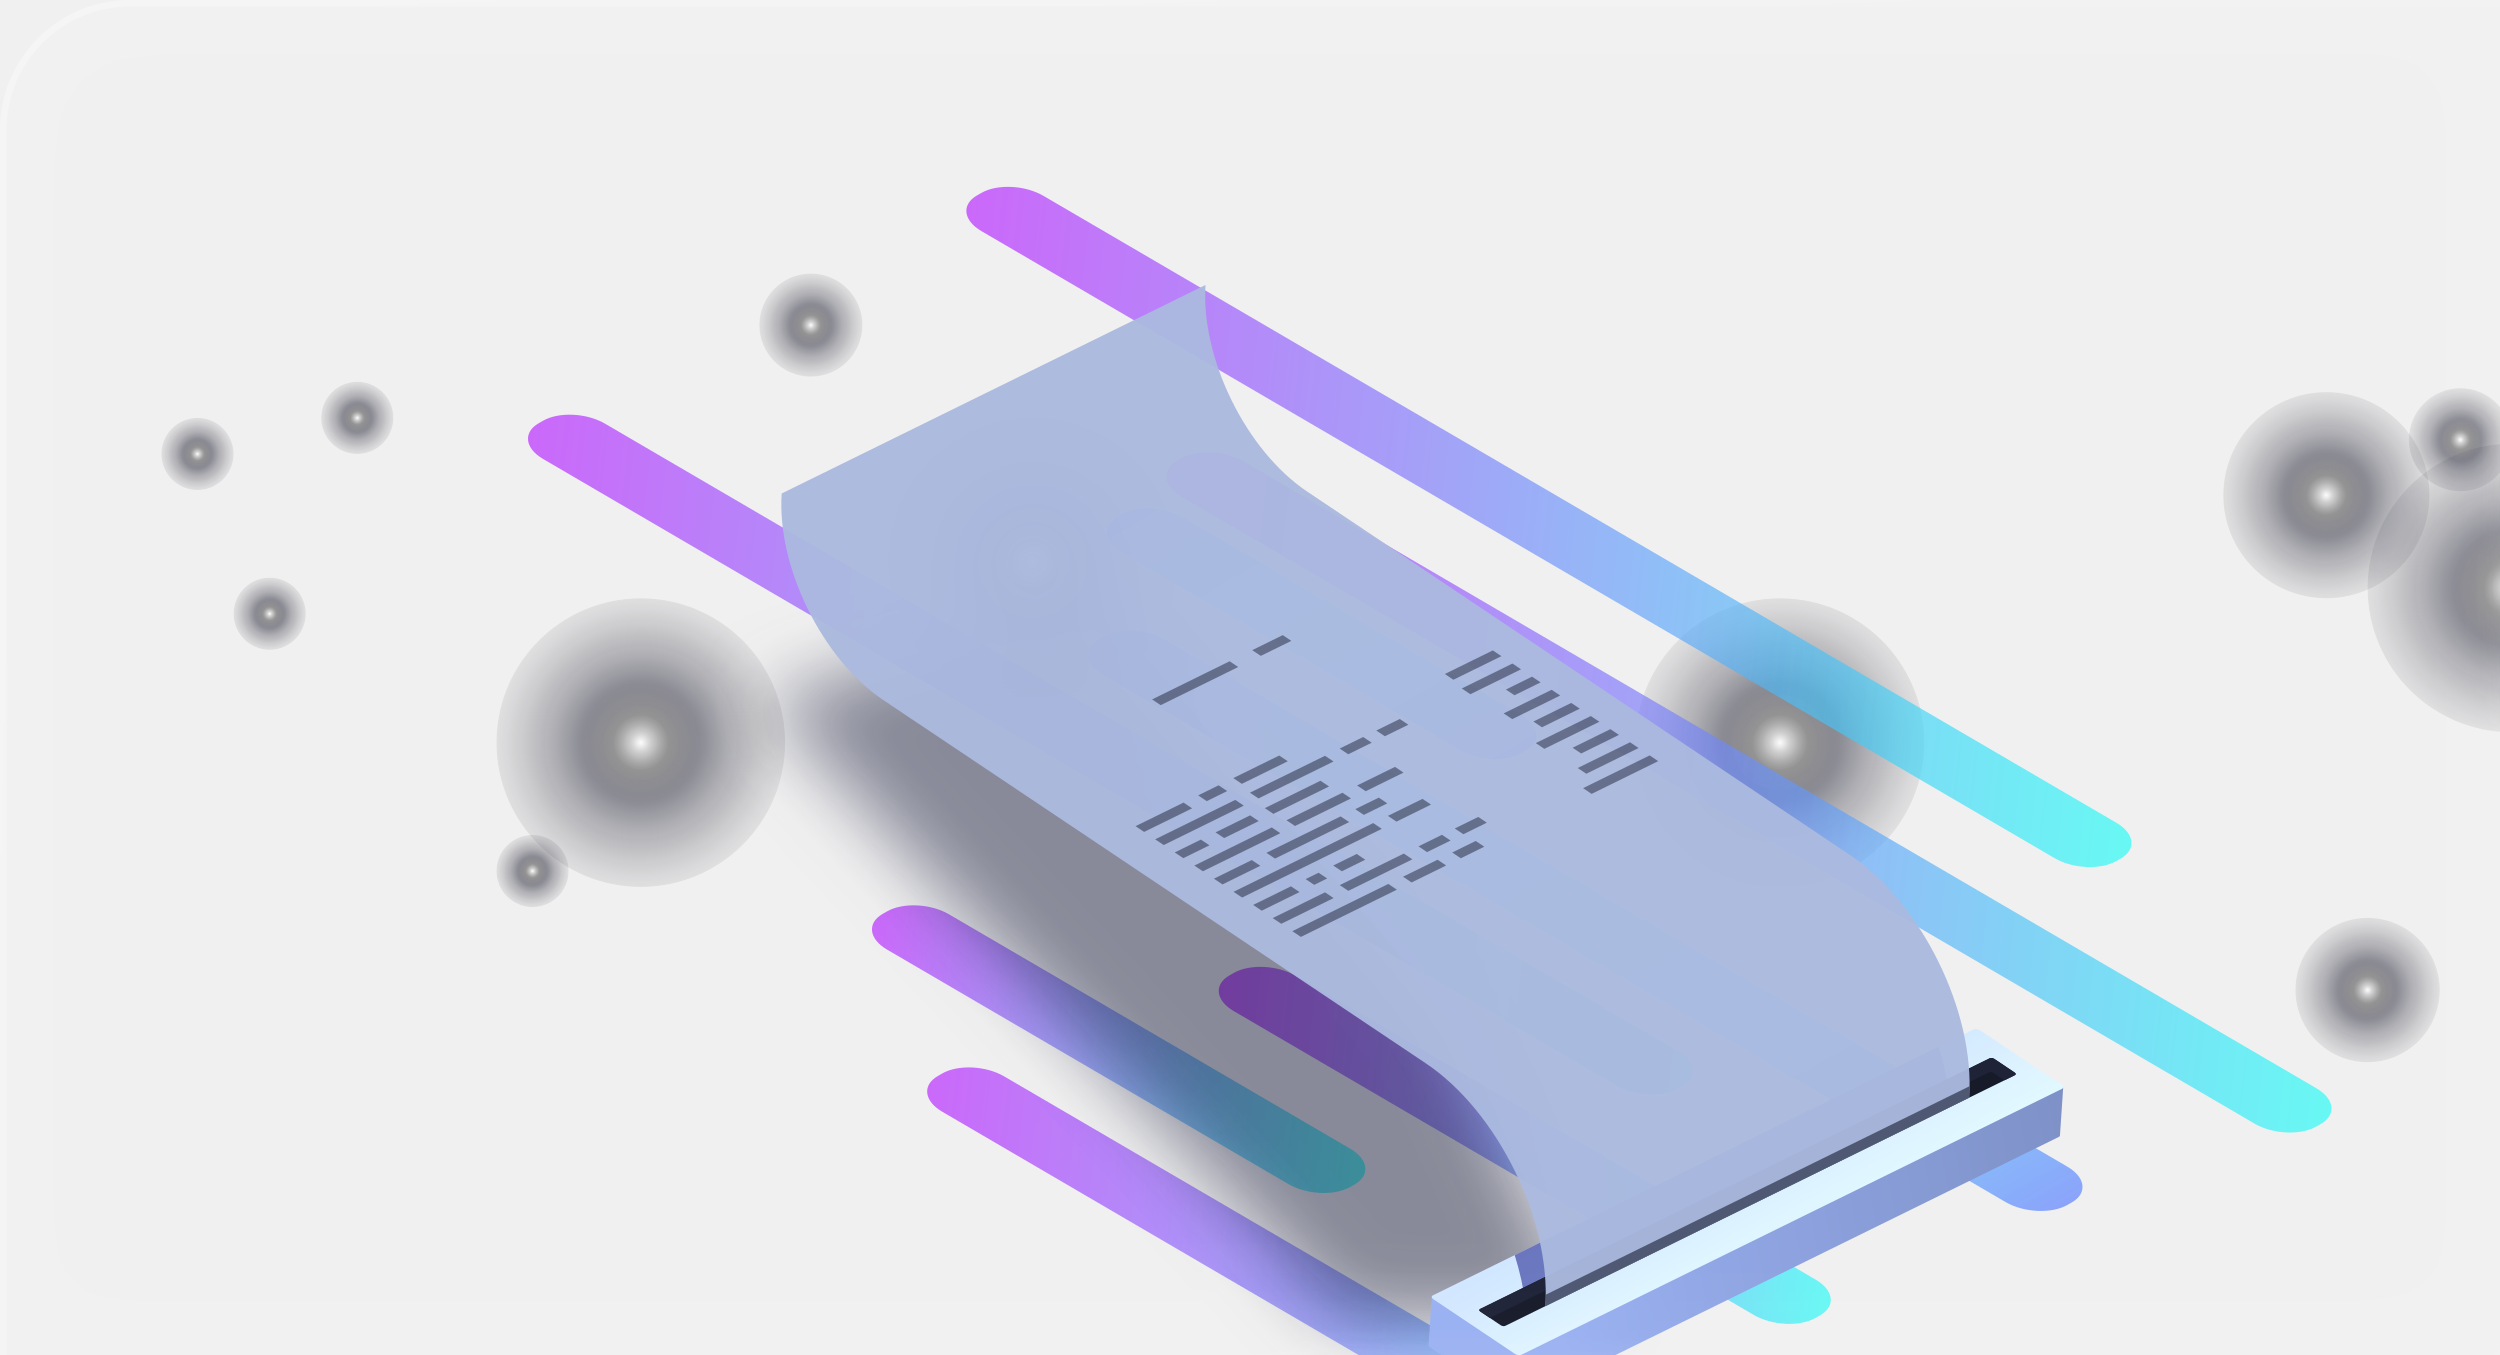
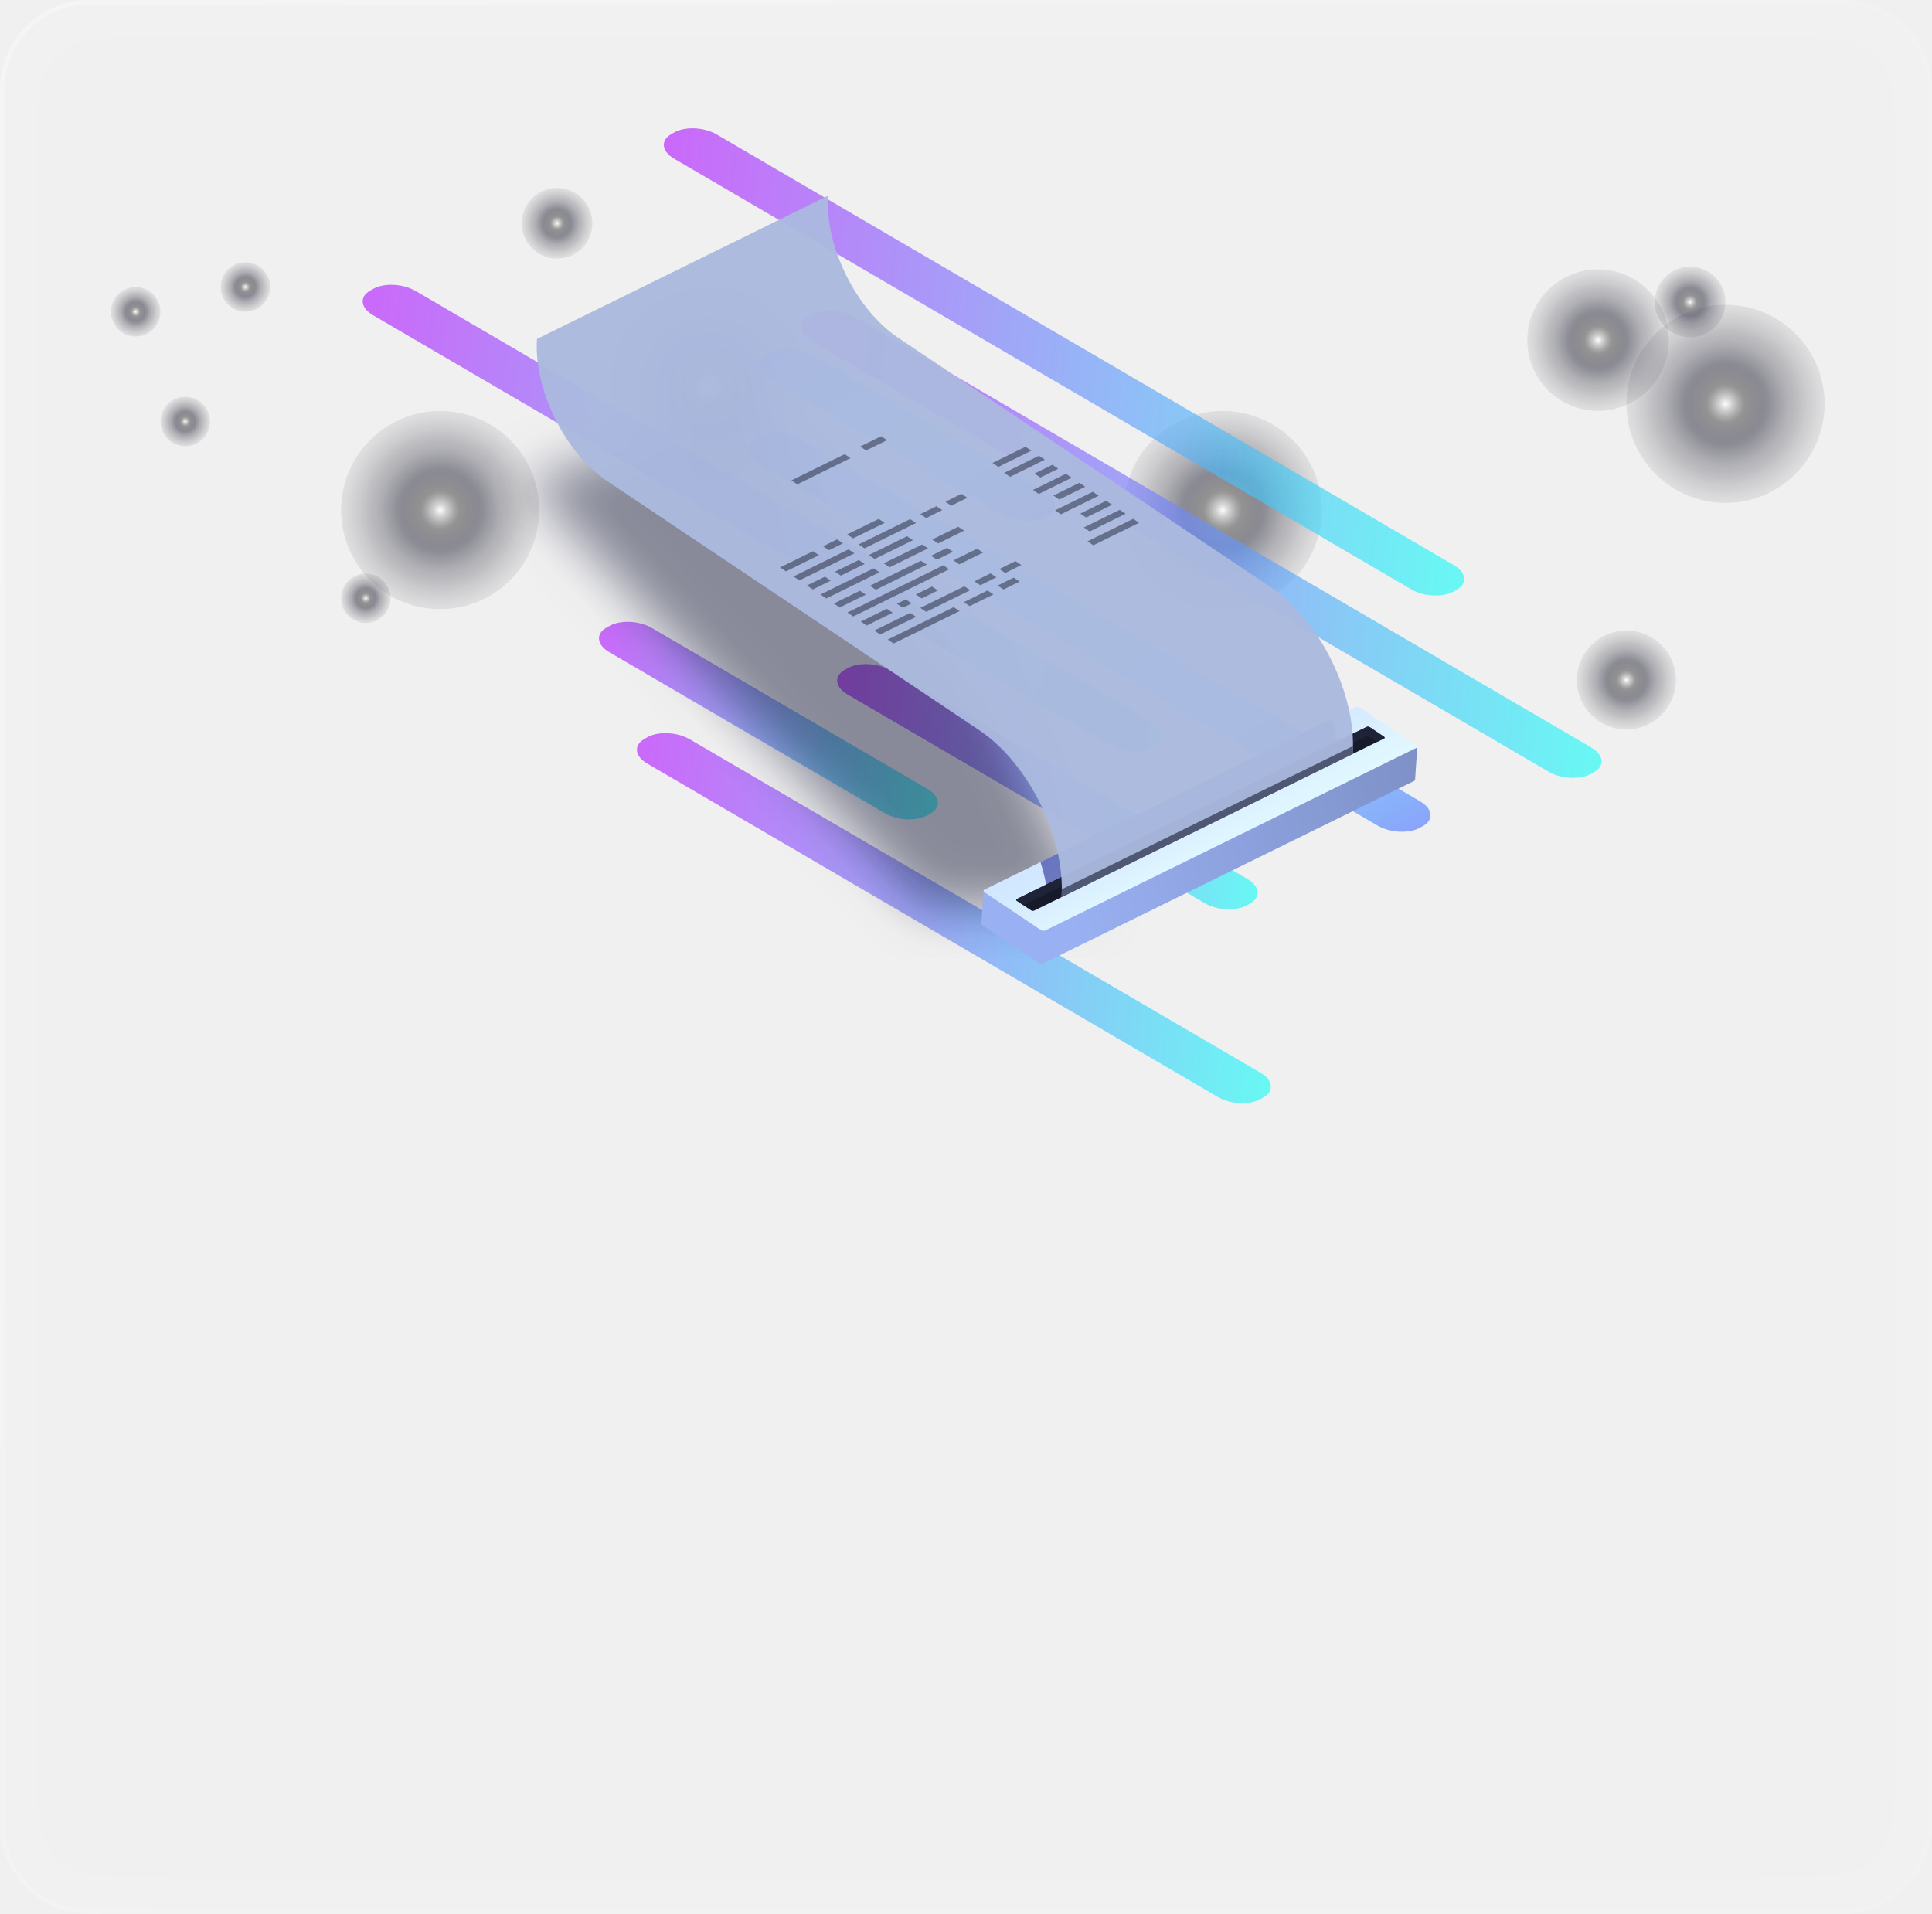
- <svg xmlns="http://www.w3.org/2000/svg" width="384" height="208" viewBox="0 0 384 208" fill="none">
+ <svg xmlns="http://www.w3.org/2000/svg" width="432" height="428" viewBox="0 0 432 428" fill="none">
  <g filter="url(#filter0_bii_167_6387)">
    <rect width="432" height="428" rx="20" fill="white" fill-opacity="0.02" />
    <rect x="0.5" y="0.5" width="431" height="427" rx="19.5" stroke="white" stroke-opacity="0.06" />
    <rect x="0.5" y="0.5" width="431" height="427" rx="19.5" stroke="url(#paint0_linear_167_6387)" />
    <path style="mix-blend-mode:color-dodge" d="M369.996 67.549C369.996 63.176 373.541 59.631 377.914 59.631C382.286 59.631 385.831 63.176 385.831 67.549C385.831 71.921 382.286 75.466 377.914 75.466C373.541 75.466 369.996 71.921 369.996 67.549Z" fill="url(#paint1_radial_167_6387)" fill-opacity="0.8" />
    <path style="mix-blend-mode:color-dodge" d="M116.635 49.933C116.635 45.56 120.179 42.016 124.552 42.016C128.925 42.016 132.47 45.56 132.47 49.933C132.47 54.306 128.925 57.851 124.552 57.851C120.179 57.851 116.635 54.306 116.635 49.933Z" fill="url(#paint2_radial_167_6387)" fill-opacity="0.8" />
    <path style="mix-blend-mode:color-dodge" d="M24.791 69.727C24.791 66.666 27.273 64.184 30.334 64.184C33.395 64.184 35.876 66.666 35.876 69.727C35.876 72.788 33.395 75.269 30.334 75.269C27.273 75.269 24.791 72.788 24.791 69.727Z" fill="url(#paint3_radial_167_6387)" fill-opacity="0.8" />
    <path style="mix-blend-mode:color-dodge" d="M35.876 94.271C35.876 91.21 38.358 88.728 41.419 88.728C44.48 88.728 46.961 91.21 46.961 94.271C46.961 97.332 44.48 99.813 41.419 99.813C38.358 99.813 35.876 97.332 35.876 94.271Z" fill="url(#paint4_radial_167_6387)" fill-opacity="0.8" />
    <path style="mix-blend-mode:color-dodge" d="M49.336 64.184C49.336 61.123 51.818 58.642 54.879 58.642C57.94 58.642 60.421 61.123 60.421 64.184C60.421 67.245 57.94 69.727 54.879 69.727C51.818 69.727 49.336 67.245 49.336 64.184Z" fill="url(#paint5_radial_167_6387)" fill-opacity="0.8" />
    <path style="mix-blend-mode:color-dodge" d="M76.256 133.784C76.256 130.723 78.738 128.242 81.799 128.242C84.859 128.242 87.341 130.723 87.341 133.784C87.341 136.845 84.859 139.327 81.799 139.327C78.738 139.327 76.256 136.845 76.256 133.784Z" fill="url(#paint6_radial_167_6387)" fill-opacity="0.8" />
    <path style="mix-blend-mode:color-dodge" d="M363.662 90.312C363.662 78.068 373.587 68.143 385.831 68.143C398.075 68.143 408 78.068 408 90.312C408 102.555 398.075 112.481 385.831 112.481C373.587 112.481 363.662 102.555 363.662 90.312Z" fill="url(#paint7_radial_167_6387)" fill-opacity="0.8" />
    <path style="mix-blend-mode:color-dodge" d="M251.233 114.065C251.233 101.821 261.159 91.896 273.402 91.896C285.646 91.896 295.571 101.821 295.571 114.065C295.571 126.308 285.646 136.234 273.402 136.234C261.159 136.234 251.233 126.308 251.233 114.065Z" fill="url(#paint8_radial_167_6387)" fill-opacity="0.8" />
    <path style="mix-blend-mode:color-dodge" d="M136.443 86.353C136.443 74.11 146.369 64.184 158.612 64.184C170.856 64.184 180.781 74.11 180.781 86.353C180.781 98.597 170.856 108.522 158.612 108.522C146.369 108.522 136.443 98.597 136.443 86.353Z" fill="url(#paint9_radial_167_6387)" fill-opacity="0.8" />
    <path style="mix-blend-mode:color-dodge" d="M76.256 114.065C76.256 101.821 86.181 91.896 98.425 91.896C110.668 91.896 120.594 101.821 120.594 114.065C120.594 126.308 110.668 136.234 98.425 136.234C86.181 136.234 76.256 126.308 76.256 114.065Z" fill="url(#paint10_radial_167_6387)" fill-opacity="0.8" />
    <path style="mix-blend-mode:color-dodge" d="M341.493 76.06C341.493 67.315 348.583 60.225 357.328 60.225C366.073 60.225 373.163 67.315 373.163 76.06C373.163 84.806 366.073 91.895 357.328 91.895C348.583 91.895 341.493 84.806 341.493 76.06Z" fill="url(#paint11_radial_167_6387)" fill-opacity="0.8" />
    <path style="mix-blend-mode:color-dodge" d="M352.578 152.069C352.578 145.947 357.541 140.984 363.663 140.984C369.784 140.984 374.747 145.947 374.747 152.069C374.747 158.191 369.784 163.153 363.663 163.153C357.541 163.153 352.578 158.191 352.578 152.069Z" fill="url(#paint12_radial_167_6387)" fill-opacity="0.8" />
    <path opacity="0.66" d="M144.73 164.887L144.067 165.266C141.626 166.659 141.916 169.121 144.723 170.758L272.353 245.331C275.16 246.968 279.414 247.171 281.856 245.777L282.519 245.399C284.961 244.005 284.67 241.543 281.863 239.906L154.234 165.327C151.427 163.69 147.172 163.487 144.73 164.88V164.887Z" fill="url(#paint13_linear_167_6387)" />
    <path opacity="0.66" d="M136.254 139.985L135.591 140.364C133.149 141.757 133.44 144.219 136.247 145.856L197.894 181.874C200.701 183.511 204.955 183.714 207.397 182.32L208.06 181.942C210.502 180.548 210.211 178.086 207.404 176.449L145.757 140.431C142.95 138.794 138.695 138.591 136.254 139.985Z" fill="url(#paint14_linear_167_6387)" />
    <path opacity="0.66" d="M189.516 149.436L188.854 149.815C186.412 151.208 186.703 153.67 189.51 155.307L269.385 201.978C272.192 203.615 276.447 203.818 278.889 202.425L279.552 202.046C281.993 200.653 281.703 198.191 278.896 196.554L199.02 149.882C196.213 148.245 191.958 148.043 189.516 149.436Z" fill="url(#paint15_linear_167_6387)" />
    <path opacity="0.66" d="M83.417 64.622L82.754 65.001C80.312 66.394 80.603 68.856 83.41 70.493L248.241 166.805C251.048 168.442 255.303 168.645 257.745 167.252L258.408 166.873C260.849 165.48 260.558 163.017 257.751 161.381L92.92 65.068C90.113 63.431 85.859 63.229 83.417 64.622Z" fill="url(#paint16_linear_167_6387)" />
    <path opacity="0.66" d="M181.47 70.404L180.807 70.782C178.365 72.176 178.656 74.638 181.463 76.275L346.294 172.587C349.101 174.224 353.356 174.427 355.797 173.033L356.46 172.655C358.902 171.261 358.611 168.799 355.804 167.162L190.98 70.85C188.173 69.213 183.918 69.01 181.476 70.404H181.47Z" fill="url(#paint17_linear_167_6387)" />
    <path opacity="0.66" d="M150.75 29.625L150.087 30.004C147.645 31.397 147.936 33.859 150.743 35.496L315.574 131.808C318.381 133.445 322.636 133.648 325.078 132.255L325.741 131.876C328.182 130.482 327.891 128.02 325.084 126.384L160.253 30.071C157.446 28.434 153.192 28.232 150.75 29.625Z" fill="url(#paint18_linear_167_6387)" />
    <path opacity="0.66" d="M169.491 97.797L168.828 98.175C166.386 99.569 166.677 102.031 169.484 103.668L308.051 184.633C310.858 186.269 315.113 186.472 317.554 185.079L318.217 184.7C320.659 183.307 320.368 180.845 317.561 179.208L179.001 98.236C176.194 96.6 171.94 96.397 169.498 97.79L169.491 97.797Z" fill="url(#paint19_linear_167_6387)" />
    <path opacity="0.66" d="M172.285 79.009L171.622 79.388C169.18 80.781 169.471 83.243 172.278 84.88L224.205 115.223C227.012 116.86 231.267 117.063 233.709 115.67L234.371 115.291C236.813 113.898 236.522 111.436 233.715 109.799L181.788 79.456C178.981 77.819 174.727 77.616 172.285 79.009Z" fill="url(#paint20_linear_167_6387)" />
    <g style="mix-blend-mode:multiply" opacity="0.5" filter="url(#filter1_f_167_6387)">
      <path d="M206.53 202.759L117.712 107.502L168.354 91.769L223.446 156.757L243.982 203.104L206.53 202.759Z" fill="#1F2341" />
    </g>
    <path d="M316.908 167.028L316.413 174.387C316.411 174.483 316.354 174.577 316.221 174.638L233.224 215.468C232.955 215.604 232.496 215.55 232.21 215.359L219.643 206.945C219.5 206.849 219.431 206.745 219.424 206.637C219.422 206.63 219.421 206.623 219.42 206.617L219.92 199.181L226.018 203.201L302.599 165.523C302.868 165.387 303.327 165.441 303.613 165.633L307.923 168.524L316.901 167.029L316.908 167.028Z" fill="url(#paint21_linear_167_6387)" />
    <path d="M303.107 158.127L220.11 198.957C219.84 199.093 219.85 199.353 220.144 199.55L232.711 207.964C232.997 208.156 233.456 208.21 233.725 208.074L316.723 167.244C316.992 167.108 316.982 166.848 316.688 166.651L304.121 158.237C303.835 158.045 303.376 157.991 303.107 158.127Z" fill="url(#paint22_linear_167_6387)" />
    <path opacity="0.6" d="M299.505 169.018L234.331 200.438C234.024 197.913 233.46 195.342 232.658 192.785L297.759 160.758C298.622 163.511 299.221 166.295 299.503 169.011L299.505 169.018Z" fill="#242993" />
    <path d="M305.61 162.555L227.351 201.054C227.169 201.145 227.177 201.323 227.375 201.456L230.531 203.569C230.73 203.702 231.04 203.737 231.222 203.646L309.481 165.147C309.663 165.055 309.656 164.878 309.457 164.745L306.301 162.632C306.102 162.499 305.792 162.464 305.61 162.555Z" fill="#161A29" />
    <path d="M309.481 165.147L307.892 165.93L306.191 164.791C305.992 164.658 305.682 164.623 305.5 164.714L228.83 202.43L227.375 201.456C227.177 201.323 227.168 201.139 227.351 201.054L305.61 162.555C305.792 162.464 306.109 162.497 306.301 162.632L309.457 164.745C309.656 164.878 309.664 165.062 309.481 165.147Z" fill="#1E2338" />
    <path opacity="0.96" d="M120.058 75.803L185.166 43.768C184.42 55.017 191.404 69.225 200.775 75.499L284.124 131.305C295.141 138.681 303.355 155.376 302.47 168.603L237.362 200.631C238.24 187.405 230.026 170.71 219.016 163.333L135.675 107.533C126.303 101.258 119.313 87.052 120.065 75.802L120.058 75.803Z" fill="#ABB9DF" />
    <path opacity="0.8" d="M302.471 168.603L237.362 200.632C237.399 200.052 237.414 199.463 237.42 198.869L302.522 166.842C302.516 167.436 302.5 168.018 302.463 168.598L302.471 168.603Z" fill="#3A4159" />
    <g opacity="0.5">
      <path d="M213.243 135.771L198.496 143.027L199.815 143.911L214.562 136.655L213.243 135.771Z" fill="#1E2338" />
      <path d="M220.809 132.053L215.499 134.663L216.818 135.546L222.128 132.937L220.809 132.053Z" fill="#1E2338" />
      <path d="M226.665 129.17L223.059 130.946L224.378 131.83L227.985 130.054L226.665 129.17Z" fill="#1E2338" />
      <path d="M203.521 137.061L195.485 141.017L196.803 141.893L204.84 137.944L203.521 137.061Z" fill="#1E2338" />
      <path d="M215.623 131.108L205.777 135.952L207.097 136.836L216.942 131.991L215.623 131.108Z" fill="#1E2338" />
      <path d="M221.485 128.224L217.879 129.999L219.192 130.884L222.805 129.107L221.485 128.224Z" fill="#1E2338" />
      <path d="M227.058 125.48L223.451 127.255L224.771 128.139L228.377 126.363L227.058 125.48Z" fill="#1E2338" />
      <path d="M198.291 136.138L192.479 138.998L193.798 139.882L199.61 137.021L198.291 136.138Z" fill="#1E2338" />
      <path d="M202.532 134.05L200.547 135.029L201.86 135.914L203.852 134.934L202.532 134.05Z" fill="#1E2338" />
      <path d="M208.394 131.166L204.781 132.943L206.101 133.827L209.707 132.051L208.394 131.166Z" fill="#1E2338" />
      <path d="M210.924 126.425L189.466 136.981L190.786 137.865L212.243 127.309L210.924 126.425Z" fill="#1E2338" />
      <path d="M218.491 122.707L213.181 125.316L214.493 126.201L219.802 123.585L218.491 122.707Z" fill="#1E2338" />
      <path d="M192.272 132.103L186.454 134.964L187.773 135.848L193.585 132.987L192.272 132.103Z" fill="#1E2338" />
      <path d="M205.914 125.396L194.522 130.995L195.841 131.879L207.233 126.273L205.914 125.396Z" fill="#1E2338" />
      <path d="M211.777 122.512L208.164 124.289L209.482 125.166L213.09 123.397L211.777 122.512Z" fill="#1E2338" />
      <path d="M195.343 127.096L183.449 132.953L184.761 133.831L196.656 127.981L195.343 127.096Z" fill="#1E2338" />
      <path d="M206.195 121.762L197.592 125.989L198.911 126.872L207.513 122.639L206.195 121.762Z" fill="#1E2338" />
      <path d="M214.263 117.793L208.449 120.647L209.769 121.531L215.581 118.67L214.263 117.793Z" fill="#1E2338" />
      <path d="M184.453 128.962L180.437 130.935L181.757 131.819L185.771 129.838L184.453 128.962Z" fill="#1E2338" />
      <path d="M192.017 125.237L186.708 127.853L188.026 128.73L193.336 126.121L192.017 125.237Z" fill="#1E2338" />
      <path d="M202.824 119.92L194.266 124.13L195.586 125.014L204.144 120.803L202.824 119.92Z" fill="#1E2338" />
      <path d="M189.734 122.862L177.425 128.919L178.744 129.802L191.047 123.747L189.734 122.862Z" fill="#1E2338" />
      <path d="M203.514 116.087L191.983 121.755L193.302 122.638L204.832 116.964L203.514 116.087Z" fill="#1E2338" />
      <path d="M209.376 113.203L205.77 114.979L207.088 115.856L210.694 114.08L209.376 113.203Z" fill="#1E2338" />
      <path d="M214.999 110.435L211.393 112.211L212.711 113.088L216.319 111.319L214.999 110.435Z" fill="#1E2338" />
      <path d="M181.79 123.276L174.412 126.902L175.732 127.785L183.109 124.16L181.79 123.276Z" fill="#1E2338" />
      <path d="M243.159 121.058L253.381 116.029L254.701 116.912L244.471 121.943L243.159 121.058Z" fill="#1E2338" />
      <path d="M242.333 117.967L250.369 114.012L251.689 114.895L243.653 118.851L242.333 117.967Z" fill="#1E2338" />
      <path d="M241.545 114.855L247.357 111.995L248.677 112.878L242.865 115.738L241.545 114.855Z" fill="#1E2338" />
      <path d="M235.894 114.139L244.352 109.983L245.67 110.86L237.213 115.023L235.894 114.139Z" fill="#1E2338" />
      <path d="M235.528 110.826L241.34 107.966L242.659 108.849L236.847 111.71L235.528 110.826Z" fill="#1E2338" />
      <path d="M230.958 109.579L238.327 105.949L239.647 106.832L232.276 110.456L230.958 109.579Z" fill="#1E2338" />
      <path d="M231.301 105.912L235.322 103.93L236.635 104.815L232.621 106.796L231.301 105.912Z" fill="#1E2338" />
      <path d="M224.525 105.75L232.31 101.92L233.629 102.804L225.844 106.634L224.525 105.75Z" fill="#1E2338" />
      <path d="M221.927 103.527L229.298 99.903L230.617 100.786L223.24 104.412L221.927 103.527Z" fill="#1E2338" />
      <path d="M187.173 120.624L184.038 122.169L185.358 123.052L188.493 121.508L187.173 120.624Z" fill="#1E2338" />
      <path d="M196.486 116.044L189.429 119.516L190.749 120.4L197.805 116.928L196.486 116.044Z" fill="#1E2338" />
      <path d="M188.87 101.568L176.963 107.428L178.283 108.311L190.189 102.452L188.87 101.568Z" fill="#1E2338" />
      <path d="M197.032 97.554L192.338 99.862L193.657 100.745L198.351 98.437L197.032 97.554Z" fill="#1E2338" />
    </g>
  </g>
  <defs>
    <filter id="filter0_bii_167_6387" x="-40" y="-40" width="512" height="508" filterUnits="userSpaceOnUse" color-interpolation-filters="sRGB">
      <feFlood flood-opacity="0" result="BackgroundImageFix" />
      <feGaussianBlur in="BackgroundImageFix" stdDeviation="20" />
      <feComposite in2="SourceAlpha" operator="in" result="effect1_backgroundBlur_167_6387" />
      <feBlend mode="normal" in="SourceGraphic" in2="effect1_backgroundBlur_167_6387" result="shape" />
      <feColorMatrix in="SourceAlpha" type="matrix" values="0 0 0 0 0 0 0 0 0 0 0 0 0 0 0 0 0 0 127 0" result="hardAlpha" />
      <feOffset />
      <feGaussianBlur stdDeviation="2" />
      <feComposite in2="hardAlpha" operator="arithmetic" k2="-1" k3="1" />
      <feColorMatrix type="matrix" values="0 0 0 0 1 0 0 0 0 1 0 0 0 0 1 0 0 0 0.05 0" />
      <feBlend mode="normal" in2="shape" result="effect2_innerShadow_167_6387" />
      <feColorMatrix in="SourceAlpha" type="matrix" values="0 0 0 0 0 0 0 0 0 0 0 0 0 0 0 0 0 0 127 0" result="hardAlpha" />
      <feOffset />
      <feGaussianBlur stdDeviation="10" />
      <feComposite in2="hardAlpha" operator="arithmetic" k2="-1" k3="1" />
      <feColorMatrix type="matrix" values="0 0 0 0 1 0 0 0 0 1 0 0 0 0 1 0 0 0 0.05 0" />
      <feBlend mode="normal" in2="effect2_innerShadow_167_6387" result="effect3_innerShadow_167_6387" />
    </filter>
    <filter id="filter1_f_167_6387" x="106.712" y="80.769" width="148.27" height="133.335" filterUnits="userSpaceOnUse" color-interpolation-filters="sRGB">
      <feFlood flood-opacity="0" result="BackgroundImageFix" />
      <feBlend mode="normal" in="SourceGraphic" in2="BackgroundImageFix" result="shape" />
      <feGaussianBlur stdDeviation="5.5" result="effect1_foregroundBlur_167_6387" />
    </filter>
    <linearGradient id="paint0_linear_167_6387" x1="0" y1="0" x2="254.548" y2="147.456" gradientUnits="userSpaceOnUse">
      <stop stop-color="white" stop-opacity="0.24" />
      <stop offset="1" stop-color="white" stop-opacity="0" />
    </linearGradient>
    <radialGradient id="paint1_radial_167_6387" cx="0" cy="0" r="1" gradientUnits="userSpaceOnUse" gradientTransform="translate(377.914 67.5488) rotate(-138.412) scale(10.1182 10.2052)">
      <stop stop-color="white" />
      <stop offset="0.15" stop-color="#575757" stop-opacity="0.77" />
      <stop offset="0.32" stop-color="#05041A" stop-opacity="0.54" />
      <stop offset="0.48" stop-color="#05041A" stop-opacity="0.35" />
      <stop offset="0.64" stop-color="#05041A" stop-opacity="0.2" />
      <stop offset="0.78" stop-color="#05041A" stop-opacity="0.09" />
      <stop offset="0.9" stop-color="#05041A" stop-opacity="0.02" />
      <stop offset="1" stop-color="#05041A" stop-opacity="0" />
    </radialGradient>
    <radialGradient id="paint2_radial_167_6387" cx="0" cy="0" r="1" gradientUnits="userSpaceOnUse" gradientTransform="translate(124.552 49.9331) rotate(-138.412) scale(10.1182 10.2052)">
      <stop stop-color="white" />
      <stop offset="0.15" stop-color="#575757" stop-opacity="0.77" />
      <stop offset="0.32" stop-color="#05041A" stop-opacity="0.54" />
      <stop offset="0.48" stop-color="#05041A" stop-opacity="0.35" />
      <stop offset="0.64" stop-color="#05041A" stop-opacity="0.2" />
      <stop offset="0.78" stop-color="#05041A" stop-opacity="0.09" />
      <stop offset="0.9" stop-color="#05041A" stop-opacity="0.02" />
      <stop offset="1" stop-color="#05041A" stop-opacity="0" />
    </radialGradient>
    <radialGradient id="paint3_radial_167_6387" cx="0" cy="0" r="1" gradientUnits="userSpaceOnUse" gradientTransform="translate(30.3337 69.7268) rotate(-138.412) scale(7.08273 7.14362)">
      <stop stop-color="white" />
      <stop offset="0.15" stop-color="#575757" stop-opacity="0.77" />
      <stop offset="0.32" stop-color="#05041A" stop-opacity="0.54" />
      <stop offset="0.48" stop-color="#05041A" stop-opacity="0.35" />
      <stop offset="0.64" stop-color="#05041A" stop-opacity="0.2" />
      <stop offset="0.78" stop-color="#05041A" stop-opacity="0.09" />
      <stop offset="0.9" stop-color="#05041A" stop-opacity="0.02" />
      <stop offset="1" stop-color="#05041A" stop-opacity="0" />
    </radialGradient>
    <radialGradient id="paint4_radial_167_6387" cx="0" cy="0" r="1" gradientUnits="userSpaceOnUse" gradientTransform="translate(41.4187 94.2707) rotate(-138.412) scale(7.08273 7.14362)">
      <stop stop-color="white" />
      <stop offset="0.15" stop-color="#575757" stop-opacity="0.77" />
      <stop offset="0.32" stop-color="#05041A" stop-opacity="0.54" />
      <stop offset="0.48" stop-color="#05041A" stop-opacity="0.35" />
      <stop offset="0.64" stop-color="#05041A" stop-opacity="0.2" />
      <stop offset="0.78" stop-color="#05041A" stop-opacity="0.09" />
      <stop offset="0.9" stop-color="#05041A" stop-opacity="0.02" />
      <stop offset="1" stop-color="#05041A" stop-opacity="0" />
    </radialGradient>
    <radialGradient id="paint5_radial_167_6387" cx="0" cy="0" r="1" gradientUnits="userSpaceOnUse" gradientTransform="translate(54.8786 64.1843) rotate(-138.412) scale(7.08273 7.14362)">
      <stop stop-color="white" />
      <stop offset="0.15" stop-color="#575757" stop-opacity="0.77" />
      <stop offset="0.32" stop-color="#05041A" stop-opacity="0.54" />
      <stop offset="0.48" stop-color="#05041A" stop-opacity="0.35" />
      <stop offset="0.64" stop-color="#05041A" stop-opacity="0.2" />
      <stop offset="0.78" stop-color="#05041A" stop-opacity="0.09" />
      <stop offset="0.9" stop-color="#05041A" stop-opacity="0.02" />
      <stop offset="1" stop-color="#05041A" stop-opacity="0" />
    </radialGradient>
    <radialGradient id="paint6_radial_167_6387" cx="0" cy="0" r="1" gradientUnits="userSpaceOnUse" gradientTransform="translate(81.7986 133.784) rotate(-138.412) scale(7.08273 7.14362)">
      <stop stop-color="white" />
      <stop offset="0.15" stop-color="#575757" stop-opacity="0.77" />
      <stop offset="0.32" stop-color="#05041A" stop-opacity="0.54" />
      <stop offset="0.48" stop-color="#05041A" stop-opacity="0.35" />
      <stop offset="0.64" stop-color="#05041A" stop-opacity="0.2" />
      <stop offset="0.78" stop-color="#05041A" stop-opacity="0.09" />
      <stop offset="0.9" stop-color="#05041A" stop-opacity="0.02" />
      <stop offset="1" stop-color="#05041A" stop-opacity="0" />
    </radialGradient>
    <radialGradient id="paint7_radial_167_6387" cx="0" cy="0" r="1" gradientUnits="userSpaceOnUse" gradientTransform="translate(385.831 90.3119) rotate(-138.412) scale(28.3309 28.5745)">
      <stop stop-color="white" />
      <stop offset="0.15" stop-color="#575757" stop-opacity="0.77" />
      <stop offset="0.32" stop-color="#05041A" stop-opacity="0.54" />
      <stop offset="0.48" stop-color="#05041A" stop-opacity="0.35" />
      <stop offset="0.64" stop-color="#05041A" stop-opacity="0.2" />
      <stop offset="0.78" stop-color="#05041A" stop-opacity="0.09" />
      <stop offset="0.9" stop-color="#05041A" stop-opacity="0.02" />
      <stop offset="1" stop-color="#05041A" stop-opacity="0" />
    </radialGradient>
    <radialGradient id="paint8_radial_167_6387" cx="0" cy="0" r="1" gradientUnits="userSpaceOnUse" gradientTransform="translate(273.402 114.065) rotate(-138.412) scale(28.3309 28.5745)">
      <stop stop-color="white" />
      <stop offset="0.15" stop-color="#575757" stop-opacity="0.77" />
      <stop offset="0.32" stop-color="#05041A" stop-opacity="0.54" />
      <stop offset="0.48" stop-color="#05041A" stop-opacity="0.35" />
      <stop offset="0.64" stop-color="#05041A" stop-opacity="0.2" />
      <stop offset="0.78" stop-color="#05041A" stop-opacity="0.09" />
      <stop offset="0.9" stop-color="#05041A" stop-opacity="0.02" />
      <stop offset="1" stop-color="#05041A" stop-opacity="0" />
    </radialGradient>
    <radialGradient id="paint9_radial_167_6387" cx="0" cy="0" r="1" gradientUnits="userSpaceOnUse" gradientTransform="translate(158.612 86.3534) rotate(-138.412) scale(28.3309 28.5745)">
      <stop stop-color="white" />
      <stop offset="0.15" stop-color="#575757" stop-opacity="0.77" />
      <stop offset="0.32" stop-color="#05041A" stop-opacity="0.54" />
      <stop offset="0.48" stop-color="#05041A" stop-opacity="0.35" />
      <stop offset="0.64" stop-color="#05041A" stop-opacity="0.2" />
      <stop offset="0.78" stop-color="#05041A" stop-opacity="0.09" />
      <stop offset="0.9" stop-color="#05041A" stop-opacity="0.02" />
      <stop offset="1" stop-color="#05041A" stop-opacity="0" />
    </radialGradient>
    <radialGradient id="paint10_radial_167_6387" cx="0" cy="0" r="1" gradientUnits="userSpaceOnUse" gradientTransform="translate(98.4247 114.065) rotate(-138.412) scale(28.3309 28.5745)">
      <stop stop-color="white" />
      <stop offset="0.15" stop-color="#575757" stop-opacity="0.77" />
      <stop offset="0.32" stop-color="#05041A" stop-opacity="0.54" />
      <stop offset="0.48" stop-color="#05041A" stop-opacity="0.35" />
      <stop offset="0.64" stop-color="#05041A" stop-opacity="0.2" />
      <stop offset="0.78" stop-color="#05041A" stop-opacity="0.09" />
      <stop offset="0.9" stop-color="#05041A" stop-opacity="0.02" />
      <stop offset="1" stop-color="#05041A" stop-opacity="0" />
    </radialGradient>
    <radialGradient id="paint11_radial_167_6387" cx="0" cy="0" r="1" gradientUnits="userSpaceOnUse" gradientTransform="translate(357.328 76.0605) rotate(-138.412) scale(20.2364 20.4103)">
      <stop stop-color="white" />
      <stop offset="0.15" stop-color="#575757" stop-opacity="0.77" />
      <stop offset="0.32" stop-color="#05041A" stop-opacity="0.54" />
      <stop offset="0.48" stop-color="#05041A" stop-opacity="0.35" />
      <stop offset="0.64" stop-color="#05041A" stop-opacity="0.2" />
      <stop offset="0.78" stop-color="#05041A" stop-opacity="0.09" />
      <stop offset="0.9" stop-color="#05041A" stop-opacity="0.02" />
      <stop offset="1" stop-color="#05041A" stop-opacity="0" />
    </radialGradient>
    <radialGradient id="paint12_radial_167_6387" cx="0" cy="0" r="1" gradientUnits="userSpaceOnUse" gradientTransform="translate(363.663 152.069) rotate(-138.412) scale(14.1655 14.2872)">
      <stop stop-color="white" />
      <stop offset="0.15" stop-color="#575757" stop-opacity="0.77" />
      <stop offset="0.32" stop-color="#05041A" stop-opacity="0.54" />
      <stop offset="0.48" stop-color="#05041A" stop-opacity="0.35" />
      <stop offset="0.64" stop-color="#05041A" stop-opacity="0.2" />
      <stop offset="0.78" stop-color="#05041A" stop-opacity="0.09" />
      <stop offset="0.9" stop-color="#05041A" stop-opacity="0.02" />
      <stop offset="1" stop-color="#05041A" stop-opacity="0" />
    </radialGradient>
    <linearGradient id="paint13_linear_167_6387" x1="142.411" y1="163.954" x2="291.801" y2="181.4" gradientUnits="userSpaceOnUse">
      <stop stop-color="#B721FF" />
      <stop offset="1" stop-color="#21FDF6" />
    </linearGradient>
    <linearGradient id="paint14_linear_167_6387" x1="133.935" y1="139.059" x2="213.791" y2="148.394" gradientUnits="userSpaceOnUse">
      <stop stop-color="#B721FF" />
      <stop offset="1" stop-color="#21FDF6" />
    </linearGradient>
    <linearGradient id="paint15_linear_167_6387" x1="187.197" y1="148.51" x2="286.263" y2="160.086" gradientUnits="userSpaceOnUse">
      <stop stop-color="#B721FF" />
      <stop offset="1" stop-color="#21FDF6" />
    </linearGradient>
    <linearGradient id="paint16_linear_167_6387" x1="81.098" y1="63.696" x2="269.692" y2="85.716" gradientUnits="userSpaceOnUse">
      <stop stop-color="#B721FF" />
      <stop offset="1" stop-color="#21FDF6" />
    </linearGradient>
    <linearGradient id="paint17_linear_167_6387" x1="179.15" y1="69.478" x2="367.745" y2="91.498" gradientUnits="userSpaceOnUse">
      <stop stop-color="#B721FF" />
      <stop offset="1" stop-color="#21FDF6" />
    </linearGradient>
    <linearGradient id="paint18_linear_167_6387" x1="148.431" y1="28.699" x2="337.025" y2="50.719" gradientUnits="userSpaceOnUse">
      <stop stop-color="#B721FF" />
      <stop offset="1" stop-color="#21FDF6" />
    </linearGradient>
    <linearGradient id="paint19_linear_167_6387" x1="-286.239" y1="529.528" x2="-360.155" y2="399.94" gradientUnits="userSpaceOnUse">
      <stop stop-color="#567CFF" />
      <stop offset="0.13" stop-color="#4FAAFF" />
      <stop offset="0.24" stop-color="#49CFFF" />
      <stop offset="0.34" stop-color="#45E9FF" />
      <stop offset="0.43" stop-color="#42F9FF" />
      <stop offset="0.51" stop-color="#42FFFF" />
      <stop offset="0.57" stop-color="#43F7FF" />
      <stop offset="0.67" stop-color="#46E2FF" />
      <stop offset="0.8" stop-color="#4BC0FF" />
      <stop offset="0.93" stop-color="#5391FF" />
      <stop offset="1" stop-color="#5778FF" />
    </linearGradient>
    <linearGradient id="paint20_linear_167_6387" x1="-332.006" y1="438.39" x2="-362.861" y2="384.296" gradientUnits="userSpaceOnUse">
      <stop stop-color="#567CFF" />
      <stop offset="0.13" stop-color="#4FAAFF" />
      <stop offset="0.24" stop-color="#49CFFF" />
      <stop offset="0.34" stop-color="#45E9FF" />
      <stop offset="0.43" stop-color="#42F9FF" />
      <stop offset="0.51" stop-color="#42FFFF" />
      <stop offset="0.57" stop-color="#43F7FF" />
      <stop offset="0.67" stop-color="#46E2FF" />
      <stop offset="0.8" stop-color="#4BC0FF" />
      <stop offset="0.93" stop-color="#5391FF" />
      <stop offset="1" stop-color="#5778FF" />
    </linearGradient>
    <linearGradient id="paint21_linear_167_6387" x1="432.468" y1="157.927" x2="237.678" y2="196.482" gradientUnits="userSpaceOnUse">
      <stop stop-color="#59668C" />
      <stop offset="1" stop-color="#99B0F2" />
    </linearGradient>
    <linearGradient id="paint22_linear_167_6387" x1="246.018" y1="142.867" x2="276.15" y2="196.985" gradientUnits="userSpaceOnUse">
      <stop stop-color="#C0D6FF" />
      <stop offset="0.3" stop-color="#C4DAFF" />
      <stop offset="0.65" stop-color="#D3E9FF" />
      <stop offset="1" stop-color="#E9FFFF" />
    </linearGradient>
  </defs>
</svg>
